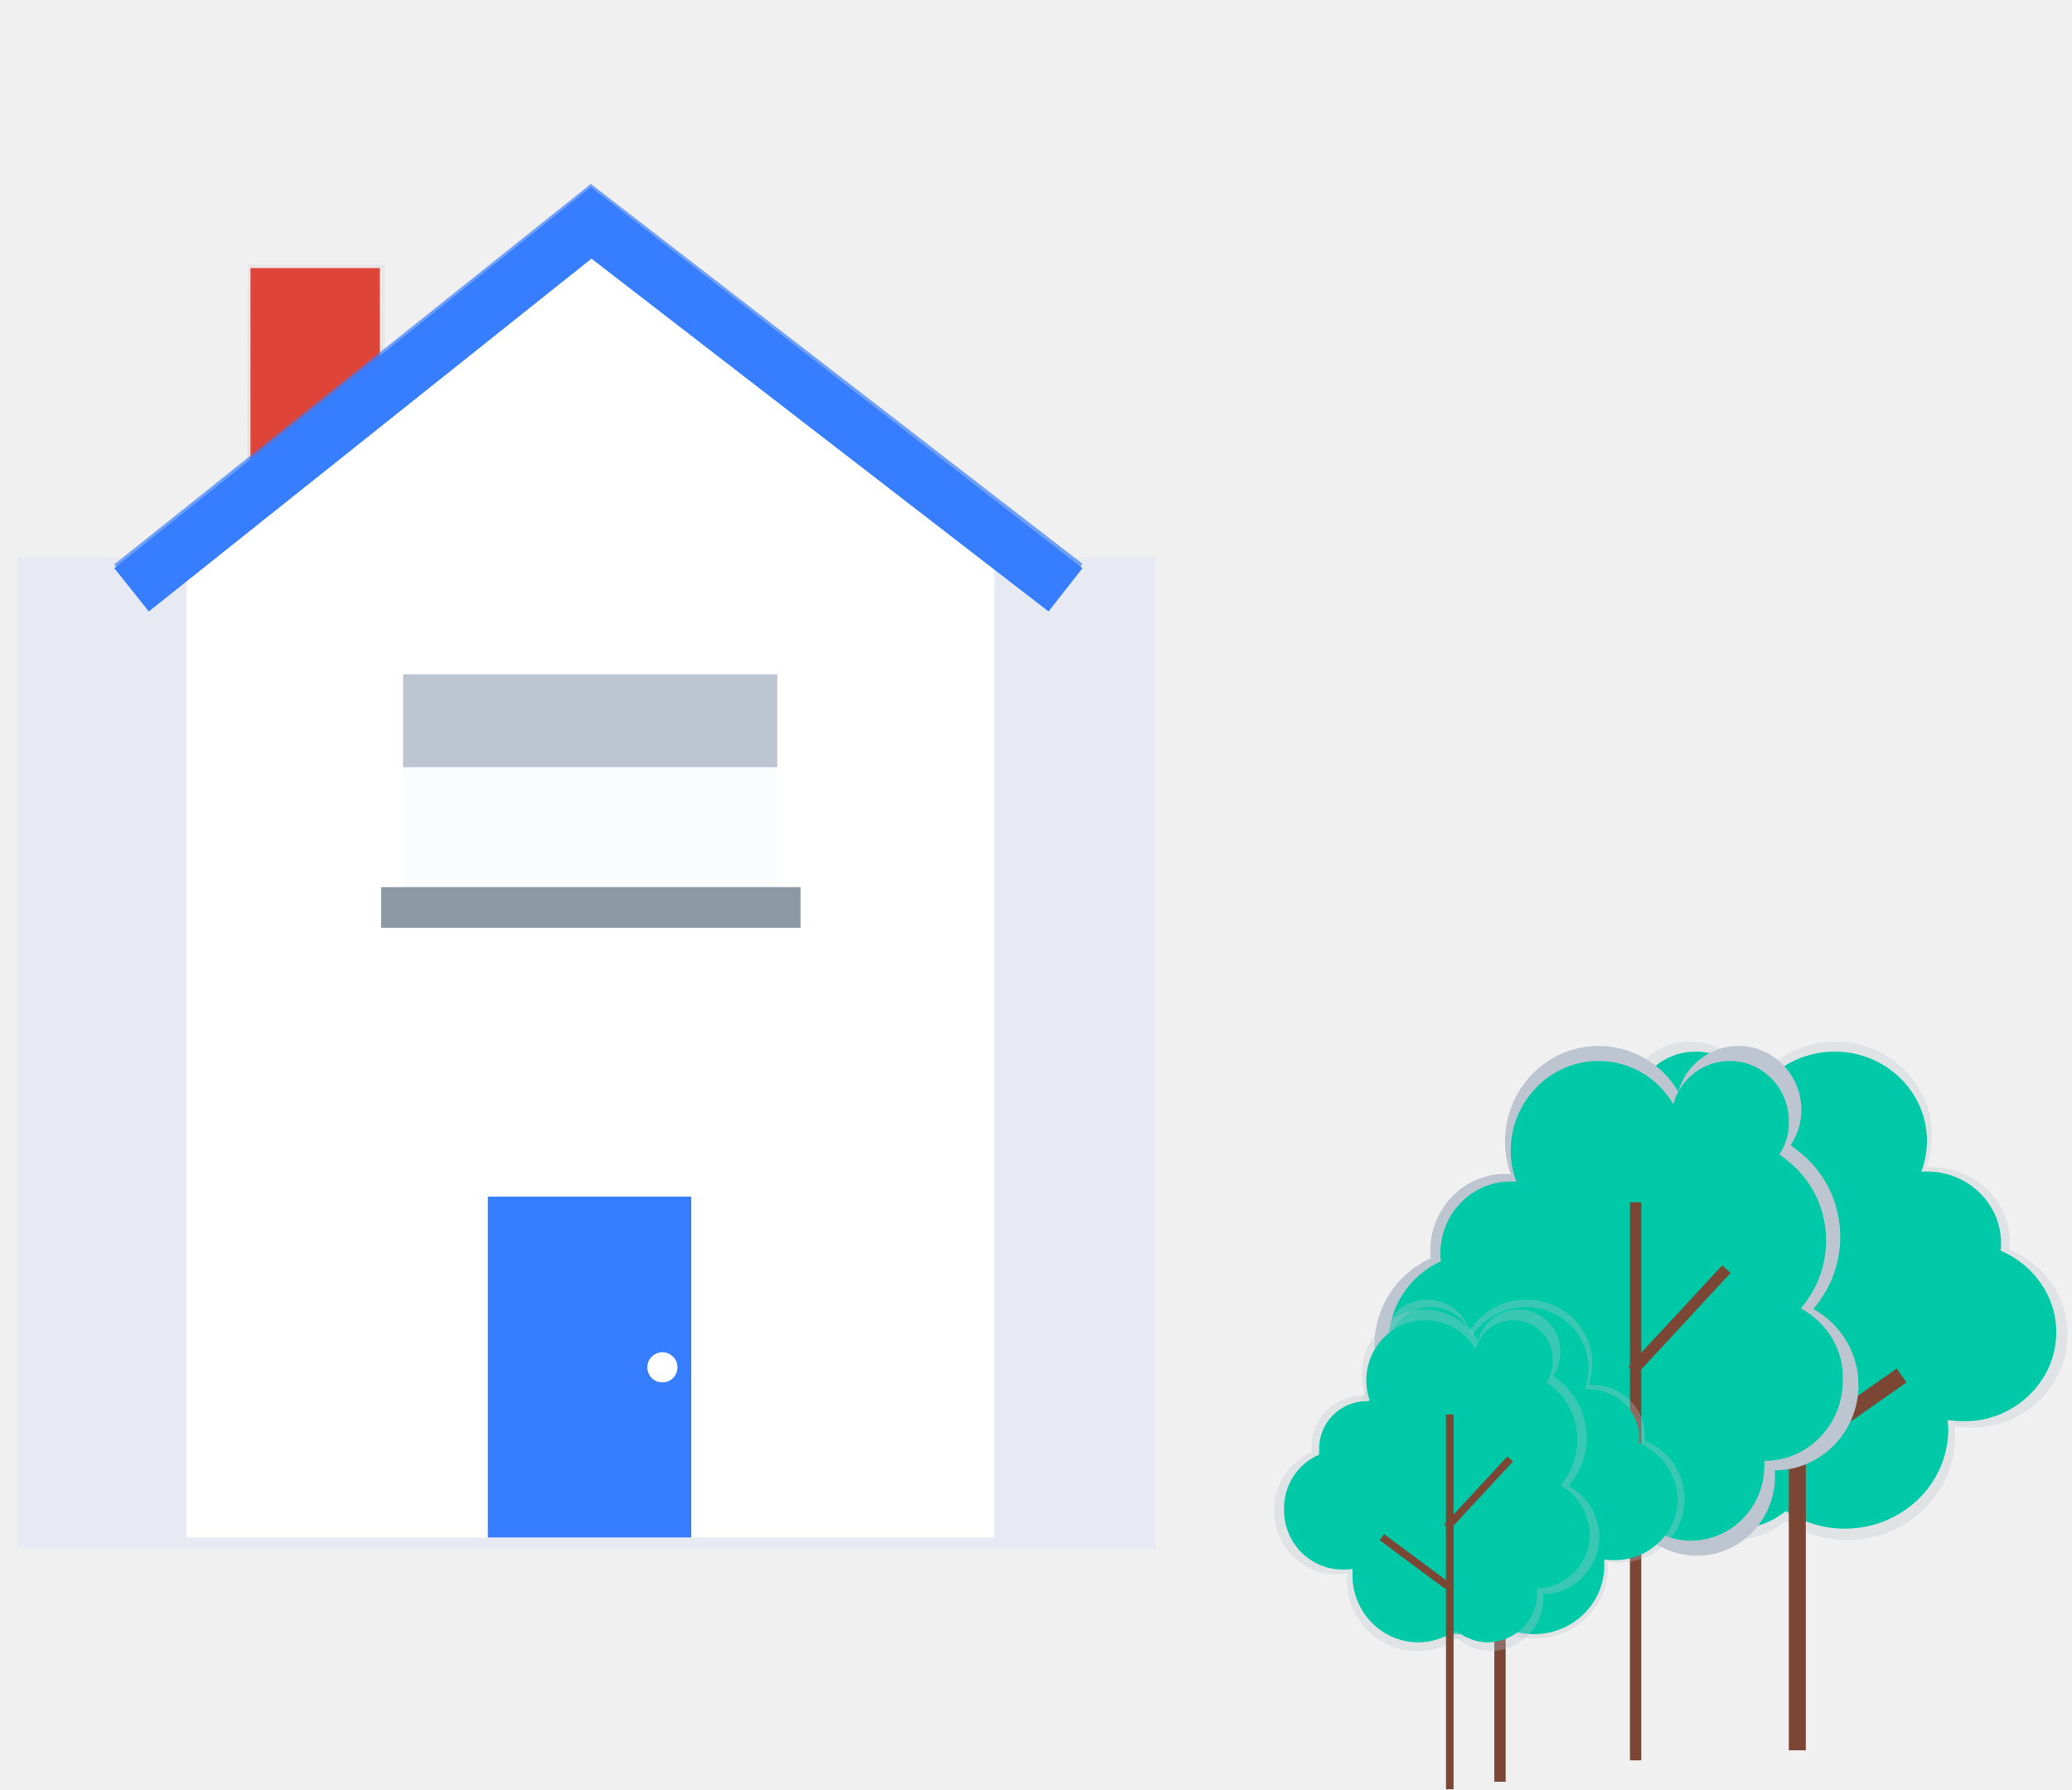
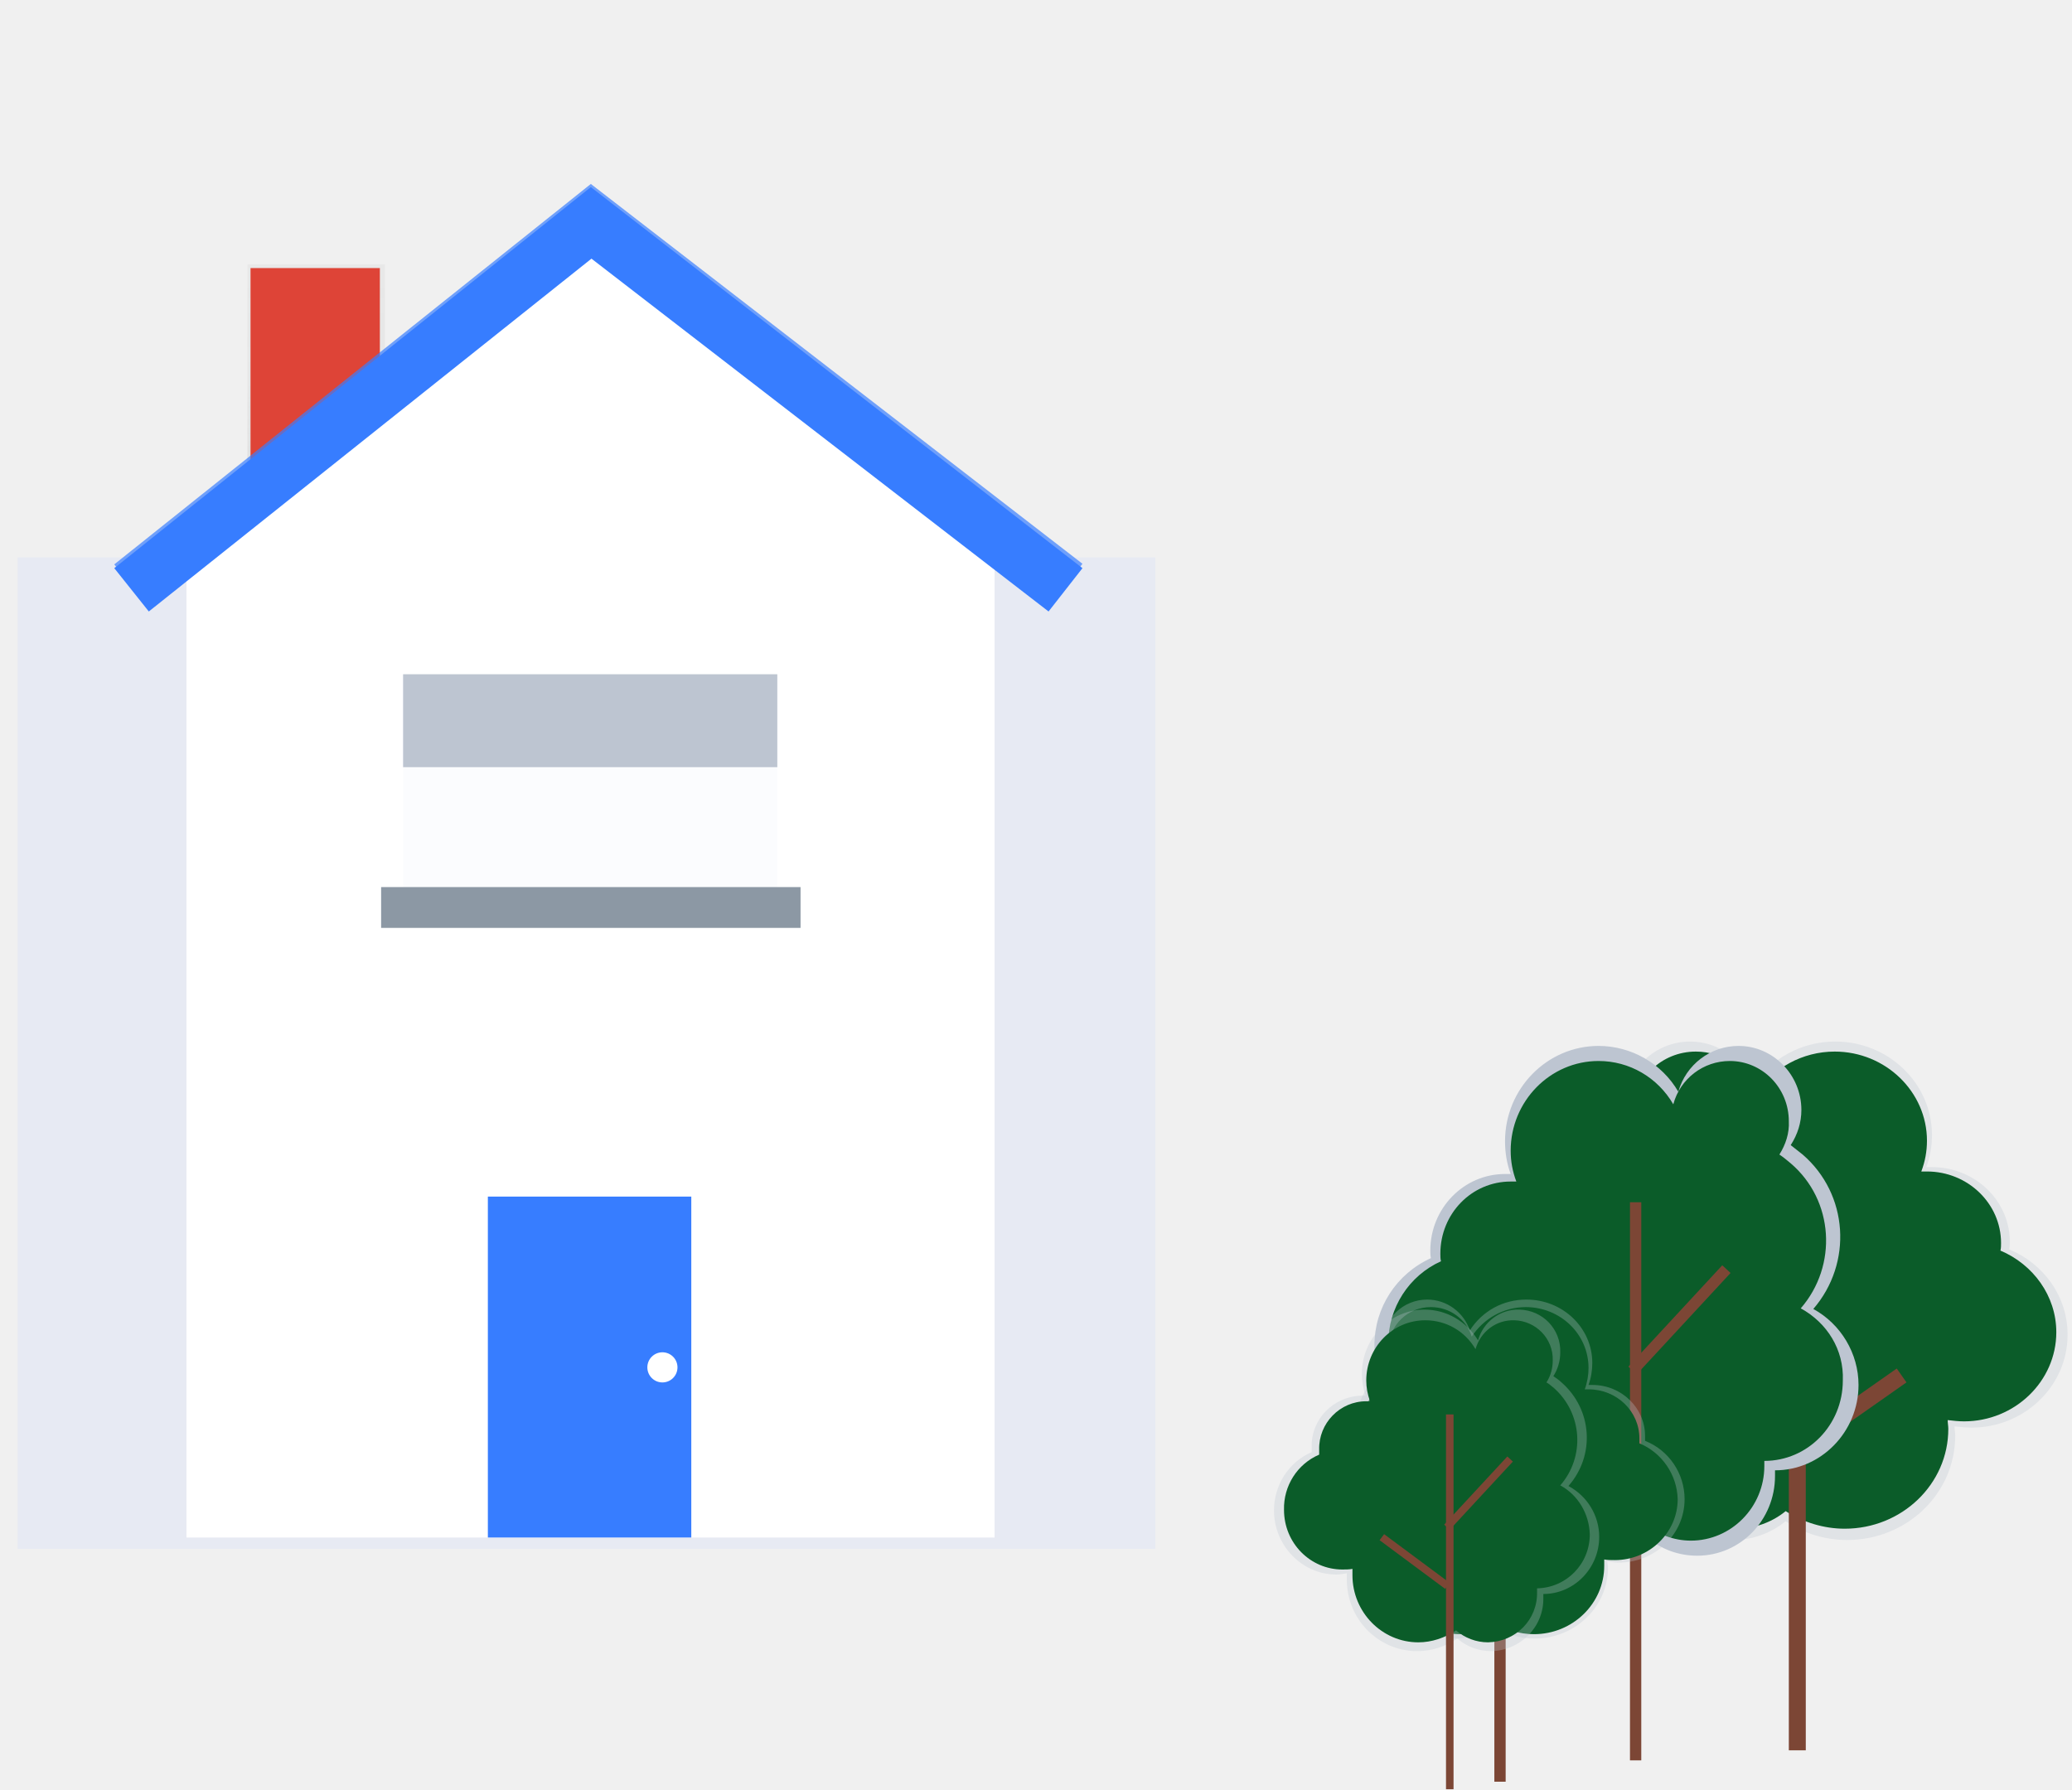
<svg xmlns="http://www.w3.org/2000/svg" x="0px" y="0px" viewBox="0 0 330 285" style="enable-background:new 0 0 330 285;" xml:space="preserve">
  <style type="text/css">
	.farm-land-0{fill:#E7EAF3;}
  .farm-land-1{fill:#DE4437;}
  .farm-land-2{fill:#FFFFFF;}
  .farm-land-3{fill:#377DFF;}
  .farm-land-4{fill:#F8FAFD;}
  .farm-land-5{fill:#8C98A4;}
  .farm-land-6{fill:#BDC5D1;}
  .farm-land-7{fill:#377DFF;}
-   .farm-land-8{fill:#00C9A7;}
+   .farm-land-8{fill:#0b5c29;}
  .farm-land-9{fill:none;}
  .farm-land-10{fill:#7C4635;}
  .farm-land-11{fill:#795548;}
</style>
  <g>
    <rect x="2.8" y="88.8" class="farm-land-0 fill-gray-300" width="181.2" height="157.9" />
  </g>
  <g opacity=".7">
    <linearGradient id="farmLandID1" gradientUnits="userSpaceOnUse" x1="50.35" y1="200.8" x2="50.35" y2="243.9" gradientTransform="matrix(1 0 0 -1 0 286)">
      <stop offset="0" style="stop-color:#808080;stop-opacity:0.25" />
      <stop offset="0.54" style="stop-color:#808080;stop-opacity:0.12" />
      <stop offset="1" style="stop-color:#808080;stop-opacity:0.1" />
    </linearGradient>
    <rect x="39.4" y="42.1" fill="url(#farmLandID1)" width="21.9" height="43.1" />
  </g>
  <rect x="39.9" y="42.7" class="farm-land-1 fill-danger" width="20.6" height="42.5" />
  <g>
    <polygon class="farm-land-0 fill-gray-300" points="159.9,244.9 27.6,244.9 27.6,83.1 94.2,81.6 159.9,83.1  " />
  </g>
  <polygon class="farm-land-2 fill-white" points="158.4,244.9 29.7,244.9 29.7,83.1 94,37.4 158.4,83.1 " />
  <rect x="77.7" y="190.6" class="farm-land-3 fill-primary" width="32.4" height="54.3" />
  <rect x="64.2" y="107.4" class="farm-land-4 fill-gray-200" opacity=".5" width="59.6" height="37.1" />
  <rect x="60.7" y="141.3" class="farm-land-5 fill-gray-600" width="66.8" height="6.5" />
  <g>
    <rect x="64.2" y="107.4" class="farm-land-6 fill-gray-400" width="59.6" height="14.8" />
  </g>
  <g opacity=".7">
    <polygon class="farm-land-7 fill-primary-darker" points="167,96.9 94.2,40.5 23.7,96.9 18.2,89.9 94.1,29.3 172.4,89.8  " />
  </g>
  <polygon class="farm-land-7 fill-primary-darker" points="167,97.4 94.2,41.2 23.7,97.4 18.2,90.5 94.1,29.8 172.4,90.5 " />
  <circle class="farm-land-2 fill-white" cx="105.5" cy="217.8" r="2.4" />
  <g id="ff8ee4b4-5abc-4927-bead-5d69132ee8f9" opacity=".3">
    <path class="farm-land-6 fill-gray-400" d="M256.9,207c-2.9-3-4.5-7.1-4.5-11.3c0-5.9,3.1-11.3,8.2-14.3c-1.1-1.6-1.7-3.5-1.7-5.5c0-5.5,4.6-10,10.3-10   c4.5,0,8.5,2.9,9.9,7.2c2.9-4.5,7.8-7.2,13.2-7.2c8.5,0,15.4,6.7,15.4,14.9c0,1.8-0.3,3.5-0.9,5.1c0.3,0,0.6,0,0.9,0   c6.8,0,12.4,5.3,12.4,11.9c0,0.4,0,0.8-0.1,1.2c5.5,2.3,9.3,7.5,9.3,13.6c0,8.2-6.9,14.8-15.3,14.8c-0.9,0-1.8-0.1-2.7-0.2   c0,0.5,0.1,1,0.1,1.5c0,9.2-7.7,16.6-17.2,16.6c-3.5,0-6.9-1-9.8-3c-2.3,1.9-5.3,3-8.3,3c-7.1,0-12.9-5.6-12.9-12.4   c0-0.3,0-0.6,0-0.9l0,0c-7.6,0-13.8-6-13.8-13.3C249.5,213.8,252.4,209.2,256.9,207z" />
  </g>
  <path id="c200c6c4-addf-434c-9e0f-5ce7230e9a19" class="farm-land-8 fill-success" d="M258.3,206.9c-2.7-2.9-4.3-6.8-4.3-10.8c0-5.6,3-10.8,7.8-13.7  c-1.1-1.5-1.6-3.4-1.6-5.3c0-5.3,4.4-9.6,9.9-9.6c4.3,0,8.2,2.7,9.5,6.9c2.7-4.3,7.5-6.9,12.6-6.9c8.1,0,14.7,6.4,14.7,14.2  c0,1.7-0.3,3.3-0.9,4.9c0.3,0,0.6,0,0.9,0c6.5,0,11.8,5.1,11.8,11.4c0,0.4,0,0.8-0.1,1.2c5.2,2.2,8.9,7.2,8.9,13  c0,7.8-6.6,14.2-14.7,14.2c-0.9,0-1.7-0.1-2.6-0.2c0,0.5,0.1,0.9,0.1,1.4c0,8.8-7.4,15.9-16.5,15.9c-3.3,0-6.6-1-9.4-2.8  c-2.2,1.8-5,2.8-7.9,2.8c-6.8,0-12.3-5.3-12.3-11.9c0-0.3,0-0.6,0-0.8l0,0c-7.3,0-13.2-5.7-13.2-12.7  C251.2,213.4,254,209,258.3,206.9z" />
  <line class="farm-land-9 fill-none" x1="286.3" y1="190.3" x2="286.3" y2="278.8" />
  <rect x="284.9" y="190.3" class="farm-land-10" width="2.7" height="88.5" />
  <line class="farm-land-9 fill-none" x1="286.5" y1="216.8" x2="270.7" y2="200.6" />
  <rect x="277.2" y="197.4" transform="matrix(0.7141 -0.7 0.7 0.7141 -66.4553 254.6776)" class="farm-land-11" width="2.7" height="22.6" />
  <line class="farm-land-9 fill-none" x1="286.5" y1="230.6" x2="302.9" y2="219.1" />
  <rect x="284.7" y="223.5" transform="matrix(0.8186 -0.5744 0.5744 0.8186 -75.7188 210.0458)" class="farm-land-10" width="20" height="2.7" />
  <g copacity=".3">
    <path class="farm-land-6 fill-gray-400" d="M288.8,208.5c6.3-7.3,5.6-18.3-1.7-24.6c-0.6-0.5-1.3-1-1.9-1.5c1.1-1.7,1.7-3.6,1.7-5.6   c0-5.6-4.5-10.2-10-10.2c-4.5,0-8.4,3-9.6,7.3c-2.6-4.5-7.5-7.3-12.7-7.3c-8.2,0-14.9,6.8-14.9,15.2c0,1.8,0.3,3.6,0.9,5.2   c-0.3,0-0.6,0-0.9,0c-6.6,0-11.9,5.5-11.9,12.2c0,0.4,0,0.8,0.1,1.2c-5.5,2.5-9,7.9-9,13.9c0,8.4,6.6,15.2,14.8,15.2   c0.9,0,1.7-0.1,2.6-0.2c0,0.5-0.1,1-0.1,1.5c0,9.4,7.4,17,16.6,17c3.4,0,6.7-1.1,9.5-3c2.2,2,5.1,3,8,3c6.9,0,12.4-5.7,12.4-12.7   c0-0.3,0-0.6,0-0.9l0,0c7.3,0,13.3-6.1,13.3-13.6C296,215.6,293.2,210.9,288.8,208.5z" />
  </g>
  <path id="c2060184-c570-49c2-acda-2f80a9472e25" class="farm-land-8 fill-success" d="M286.8,208.4c5.9-6.8,5.3-17.2-1.6-23.1c-0.6-0.5-1.2-1-1.8-1.4  c1-1.6,1.6-3.4,1.5-5.3c0-5.3-4.2-9.6-9.4-9.6c-4.2,0-7.9,2.8-9,6.9c-2.5-4.3-7-6.9-11.9-6.9c-7.7,0-14,6.4-14,14.3  c0,1.7,0.3,3.3,0.9,4.9c-0.3,0-0.6,0-0.9,0c-6.2,0-11.2,5.1-11.2,11.5c0,0.4,0,0.8,0.1,1.2c-5.1,2.3-8.4,7.4-8.4,13.1  c0,7.9,6.2,14.2,13.9,14.2c0.8,0,1.6-0.1,2.4-0.2c0,0.5-0.1,1-0.1,1.4c0,8.8,7,16,15.6,16c3.2,0,6.3-1,8.9-2.8  c2.1,1.8,4.8,2.8,7.5,2.8c6.4,0,11.7-5.3,11.7-11.9c0-0.3,0-0.6,0-0.8l0,0c6.9,0,12.5-5.7,12.5-12.8  C293.7,215,291,210.7,286.8,208.4z" />
  <rect x="259.6" y="191.5" class="farm-land-10" width="1.8" height="88.9" />
  <rect x="256.5" y="209.3" transform="matrix(0.6794 -0.7337 0.7337 0.6794 -68.4771 263.6789)" class="farm-land-10" width="22" height="1.8" />
  <rect x="251.4" y="216.8" transform="matrix(0.5962 -0.8028 0.8028 0.5962 -79.8945 294.0052)" class="farm-land-11" width="1.8" height="19.3" />
  <g id="db20f295-6229-40c0-b196-6bb997b23afd" opacity=".3">
    <path class="farm-land-6 fill-gray-400" d="M218.9,234.9c-2-2.1-3-4.8-3-7.7c0-4,2.1-7.7,5.6-9.7c-0.8-1.1-1.2-2.4-1.2-3.7c0-3.8,3.2-6.8,7-6.8   c3.1,0,5.8,2,6.8,4.9c2-3.1,5.3-4.9,9-4.9c5.8,0,10.5,4.5,10.5,10.1c0,1.2-0.2,2.4-0.6,3.5c0.2,0,0.4,0,0.6,0   c4.7,0,8.4,3.7,8.4,8.1c0,0.3,0,0.5,0,0.8c3.8,1.5,6.3,5.2,6.3,9.3c0,5.6-4.7,10.1-10.5,10.1c-0.6,0-1.2-0.1-1.8-0.2   c0,0.3,0.1,0.7,0.1,1c0,6.3-5.3,11.3-11.7,11.3c-2.4,0-4.7-0.7-6.7-2c-1.6,1.3-3.6,2-5.7,2c-4.8,0-8.8-3.8-8.8-8.5   c0-0.2,0-0.4,0-0.6l0,0c-5.2,0-9.4-4.1-9.4-9.1C213.8,239.5,215.8,236.4,218.9,234.9z" />
  </g>
  <path class="farm-land-8 fill-success" d="M219.9,234.9c-1.9-2-2.9-4.6-2.9-7.3c0-3.8,2.1-7.4,5.3-9.3c-0.7-1.1-1.1-2.3-1.1-3.6c0-3.6,3-6.5,6.7-6.5  c3,0,5.6,1.9,6.5,4.7c1.9-2.9,5.1-4.7,8.6-4.7c5.5,0,10,4.3,10,9.7c0,1.1-0.2,2.3-0.6,3.4c0.2,0,0.4,0,0.6,0c4.5,0,8.1,3.5,8.1,7.8  c0,0.3,0,0.5,0,0.8c3.6,1.5,6,5,6.1,8.9c0,5.3-4.5,9.7-10,9.7c-0.6,0-1.2,0-1.7-0.1c0,0.3,0,0.6,0,1c0,6-5,10.9-11.2,10.9  c-2.3,0-4.5-0.7-6.4-1.9c-1.5,1.3-3.5,1.9-5.4,1.9c-4.6,0-8.4-3.6-8.4-8.1c0-0.2,0-0.4,0-0.6l0,0c-5,0-9-3.9-9-8.7  C215,239.3,216.9,236.3,219.9,234.9z" />
  <line class="farm-land-9 fill-none" x1="238.9" y1="223.5" x2="238.9" y2="283.8" />
  <rect x="238" y="223.5" class="farm-land-10" width="1.8" height="60.3" />
  <line id="cd90862a-73c1-467f-8a8f-23aaf7962413" class="farm-land-9 fill-none" x1="239.1" y1="241.6" x2="228.3" y2="230.6" />
  <rect x="232.8" y="228.4" transform="matrix(0.7141 -0.7 0.7 0.7141 -98.4764 231.0656)" class="farm-land-11" width="1.8" height="15.4" />
  <line id="f406e355-8aa2-4ce0-9f47-8fc27dbb63cd" class="farm-land-9 fill-none" x1="239.1" y1="251" x2="250.3" y2="243.2" />
  <rect x="237.9" y="246.2" transform="matrix(0.8186 -0.5744 0.5744 0.8186 -97.5462 185.3599)" class="farm-land-11" width="13.6" height="1.8" />
  <g id="af04bae7-87e5-447e-b22a-307a28405780" opacity=".3">
    <path class="farm-land-6 fill-gray-400" d="M249.8,236.7c4.3-4.9,3.8-12.2-1.1-16.5c-0.4-0.4-0.9-0.7-1.3-1c0.7-1.1,1.1-2.4,1.1-3.8   c0.1-3.7-2.8-6.7-6.5-6.8c-3.1-0.1-5.8,2-6.6,4.9c-1.8-3-5-4.9-8.5-4.9c-5.5,0-10,4.6-10,10.2c0,1.2,0.2,2.4,0.6,3.5   c-0.2,0-0.4,0-0.6,0c-4.5,0.1-8.1,3.7-8,8.2l0,0c0,0.3,0,0.6,0,0.8c-3.7,1.6-6,5.3-6,9.3c0,5.6,4.5,10.2,9.9,10.2   c0.6,0,1.2-0.1,1.7-0.2c0,0.3,0,0.7,0,1c0,6.3,5,11.4,11.2,11.4c2.3,0,4.5-0.7,6.4-2c1.5,1.3,3.4,2,5.4,2c4.7-0.1,8.4-3.9,8.3-8.5   l0,0c0-0.2,0-0.4,0-0.6l0,0c4.9,0,8.9-4.1,8.9-9.1C254.7,241.4,252.8,238.3,249.8,236.7z" />
  </g>
  <path id="e5433075-9388-42ed-900f-702a5a1be897" class="farm-land-8 fill-success" d="M248.5,236.6c4-4.6,3.5-11.5-1-15.5c-0.4-0.3-0.8-0.7-1.2-0.9  c0.7-1.1,1-2.3,1-3.5c0.1-3.5-2.7-6.3-6.1-6.4c-2.9-0.1-5.4,1.8-6.2,4.6c-1.7-2.9-4.7-4.6-8-4.6c-5.2,0-9.4,4.3-9.4,9.6  c0,1.1,0.2,2.2,0.6,3.3c-0.2,0-0.4,0-0.6,0c-4.2,0-7.6,3.5-7.5,7.7c0,0.3,0,0.5,0,0.8c-3.5,1.5-5.7,5-5.6,8.8c0,5.3,4.2,9.5,9.3,9.5  c0.5,0,1.1,0,1.6-0.1c0,0.3,0,0.6,0,1c0,5.9,4.7,10.7,10.5,10.7c2.1,0,4.2-0.7,6-1.9c1.4,1.2,3.2,1.9,5.1,1.9c4.4-0.1,7.9-3.6,7.8-8  c0-0.2,0-0.4,0-0.6l0,0c4.7-0.1,8.4-3.9,8.4-8.6l0,0C253.1,241.1,251.3,238.1,248.5,236.6z" />
  <rect x="230.3" y="225.3" class="farm-land-10" width="1.2" height="59.7" />
  <rect x="228.1" y="237.2" transform="matrix(0.6794 -0.7337 0.7337 0.6794 -98.9905 249.0546)" class="farm-land-10" width="14.8" height="1.2" />
  <rect x="224.7" y="242.2" transform="matrix(0.5962 -0.8028 0.8028 0.5962 -108.6788 281.3205)" class="farm-land-10" width="1.2" height="13" />
</svg>
